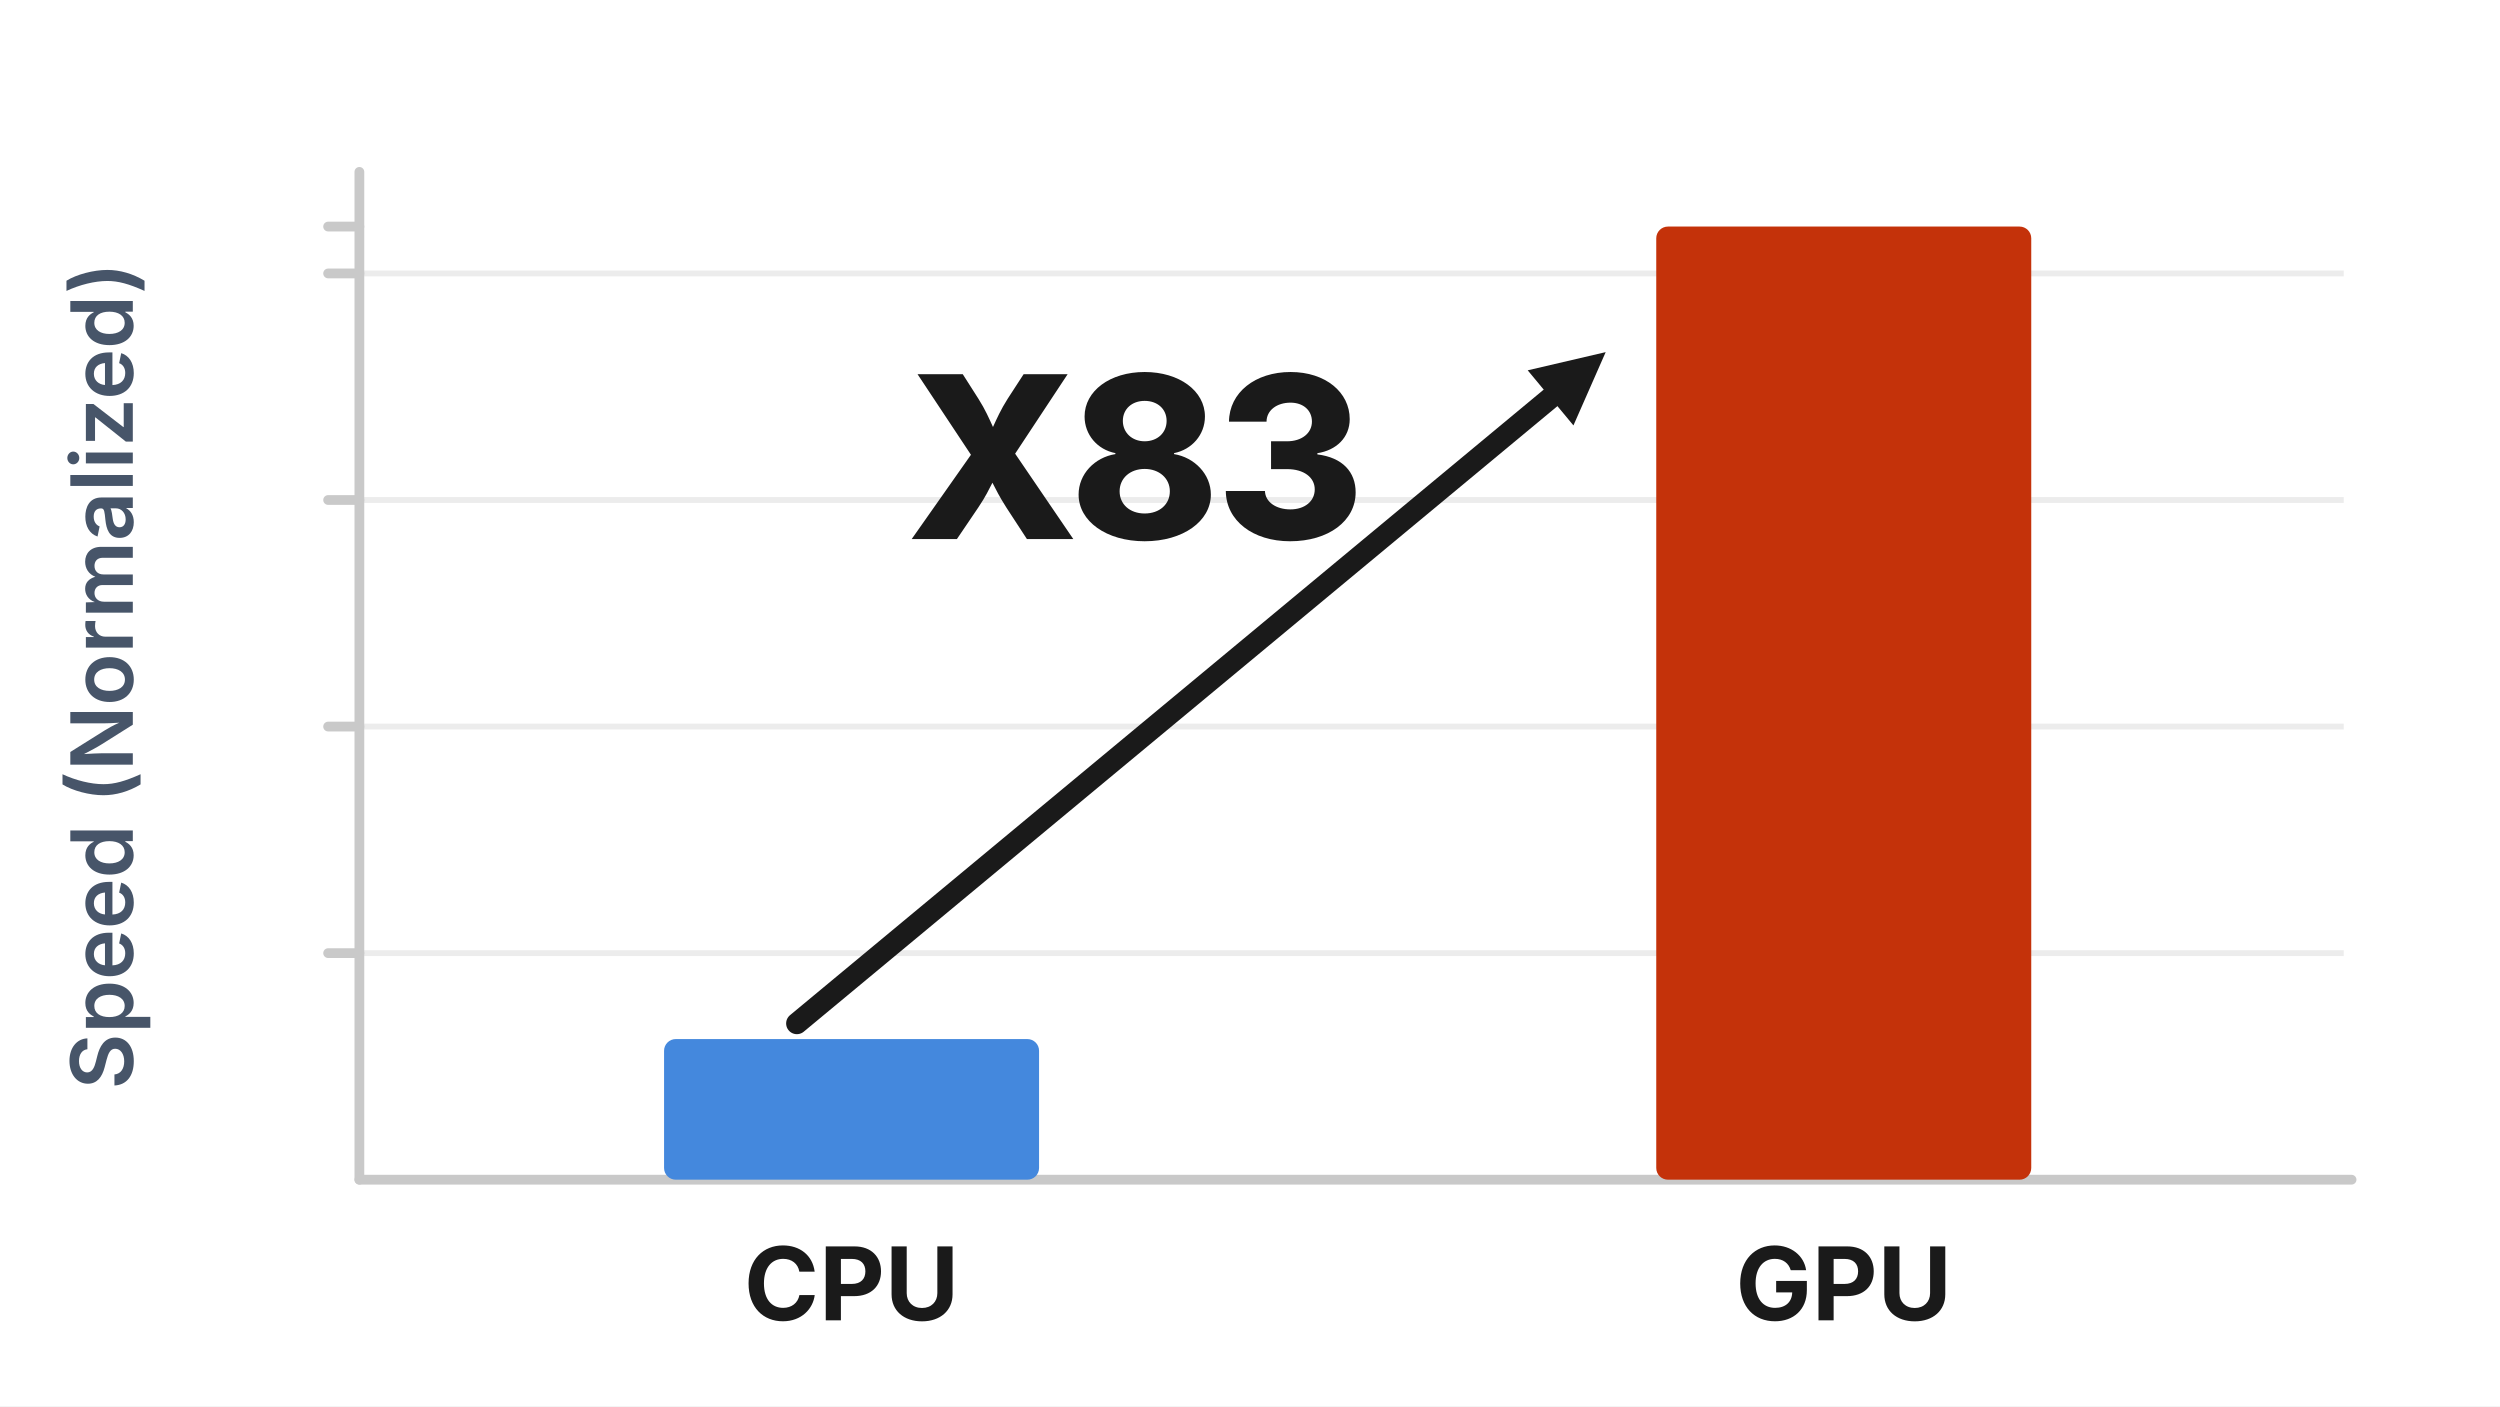
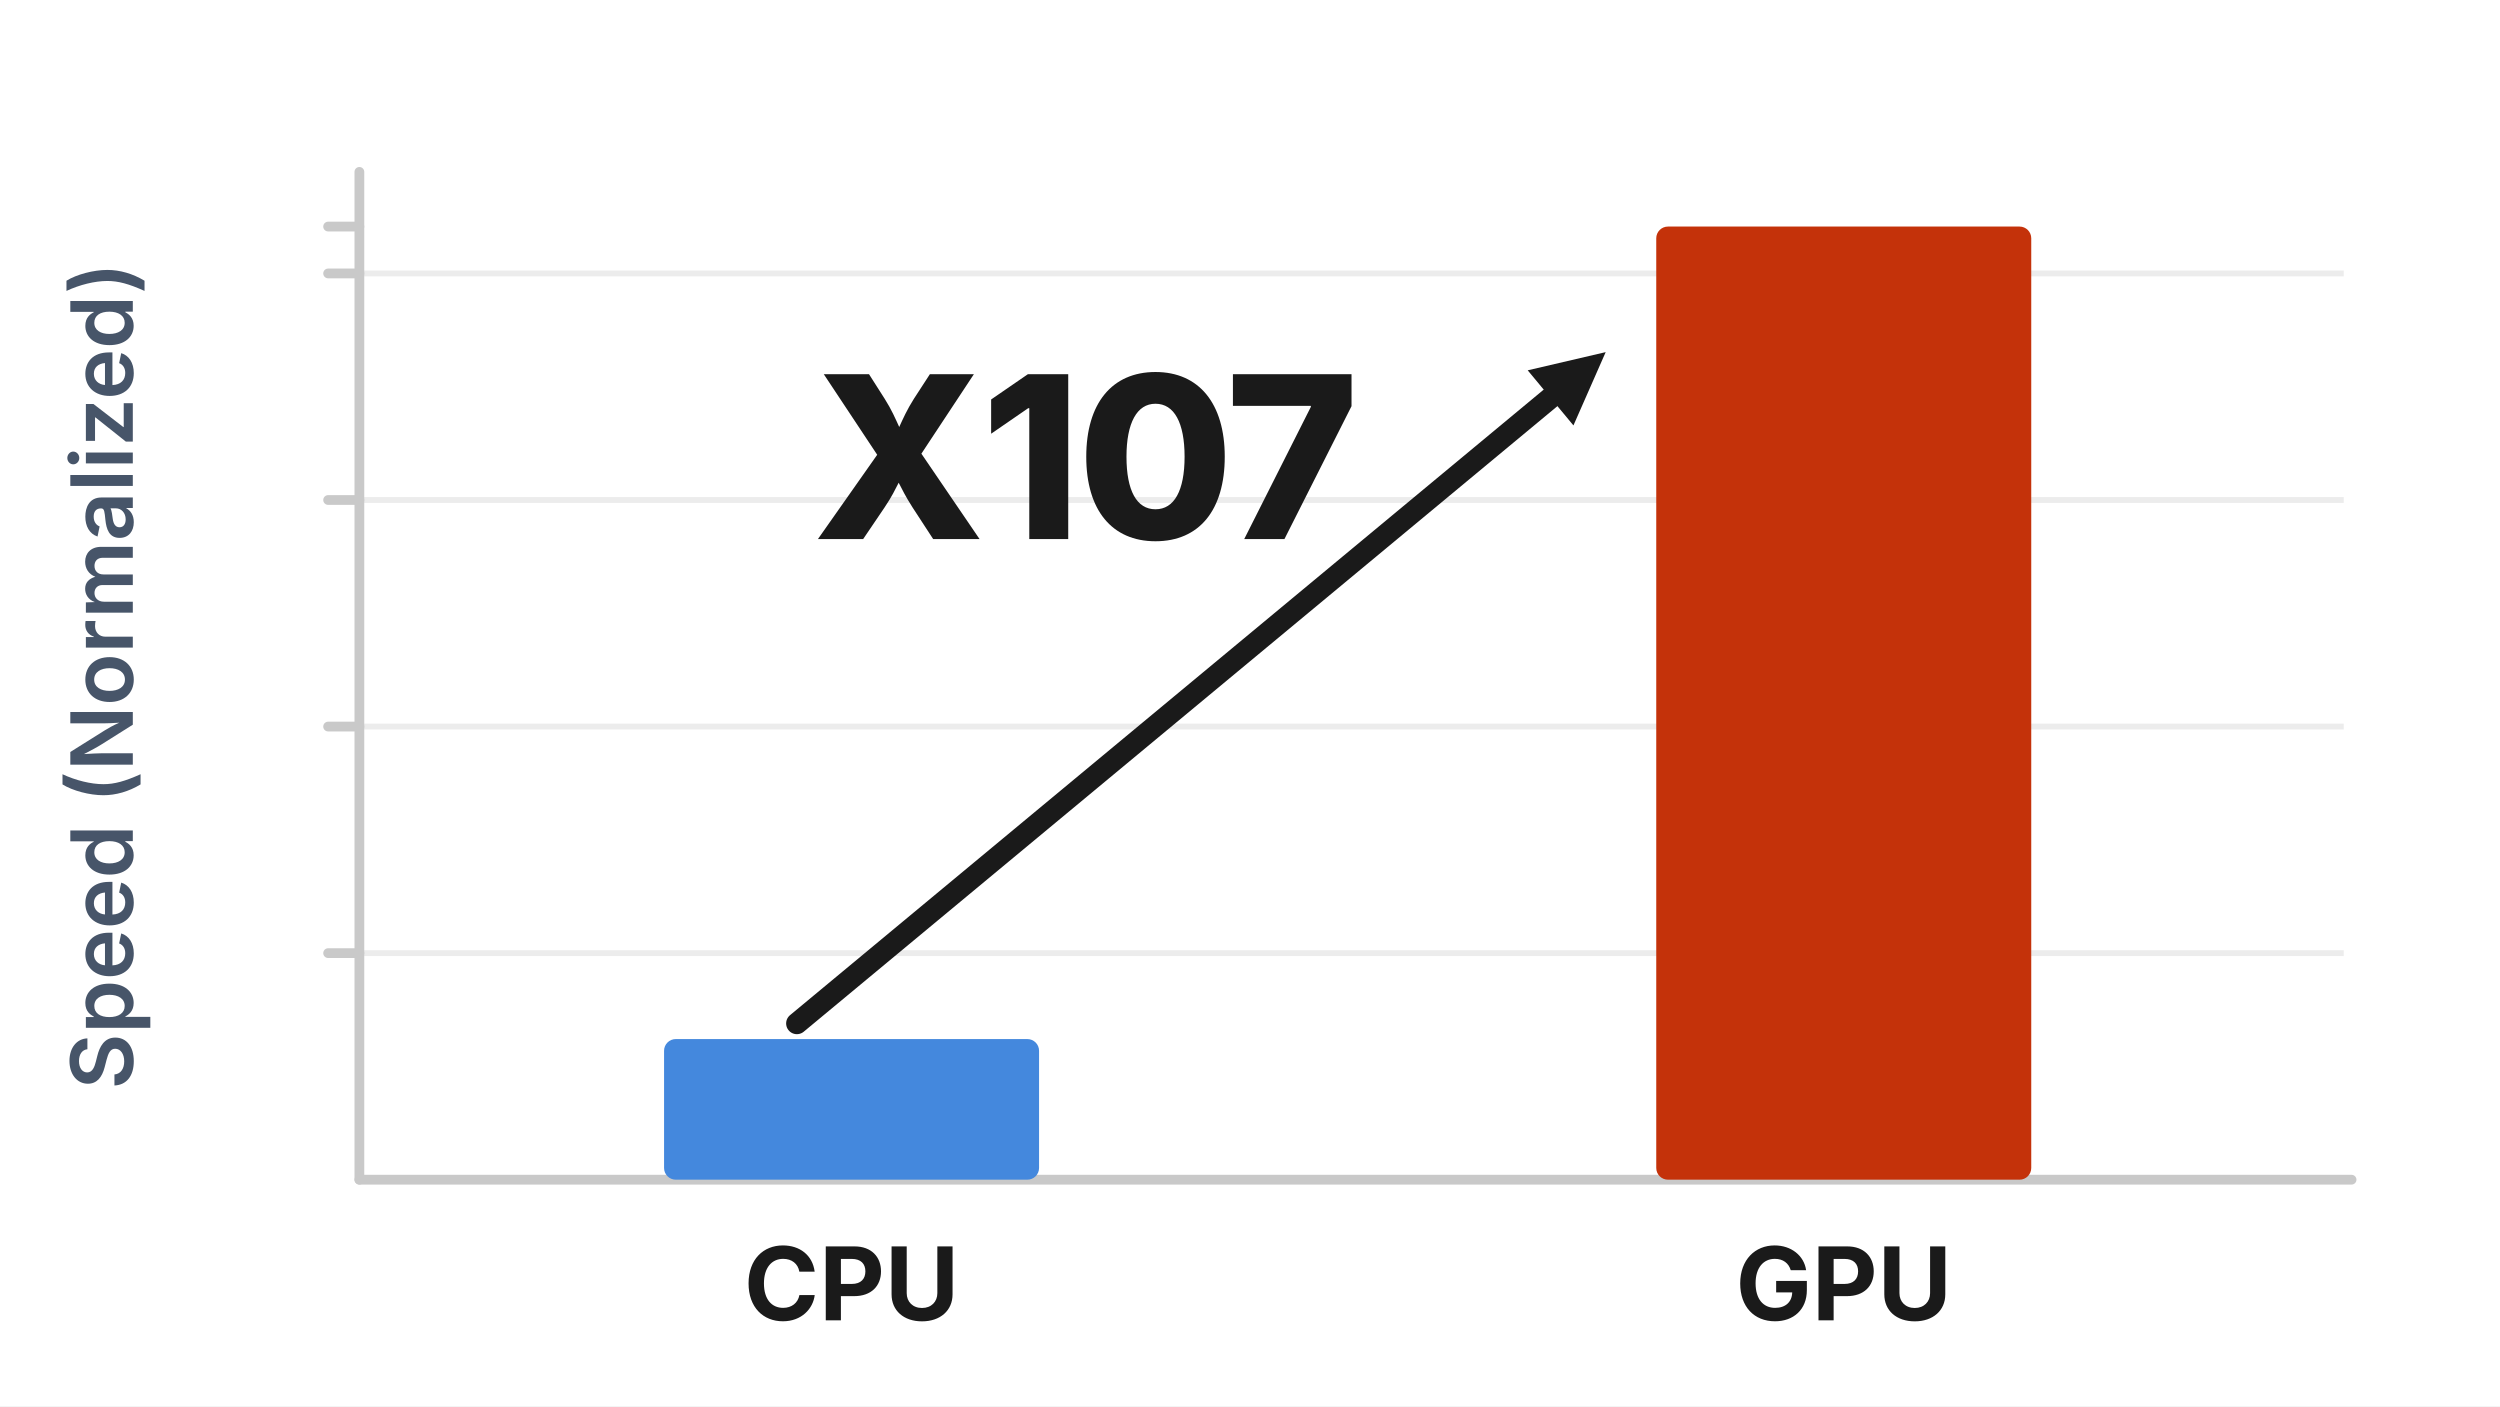
<svg xmlns="http://www.w3.org/2000/svg" viewBox="0 0 640 360" font-family="'DM Sans', system-ui, -apple-system, sans-serif">
  <rect width="640" height="360" fill="#ffffff" />
  <g stroke="#ECECEC" stroke-width="1.5">
    <line x1="92" y1="70" x2="600" y2="70" />
    <line x1="92" y1="128" x2="600" y2="128" />
    <line x1="92" y1="186" x2="600" y2="186" />
    <line x1="92" y1="244" x2="600" y2="244" />
  </g>
  <g stroke="#C9C9C9" stroke-width="2.5" stroke-linecap="round">
    <line x1="92" y1="44" x2="92" y2="302" />
    <line x1="92" y1="302" x2="602" y2="302" />
  </g>
  <g stroke="#C9C9C9" stroke-width="2.5" stroke-linecap="round">
    <line x1="84" y1="70" x2="92" y2="70" />
    <line x1="84" y1="128" x2="92" y2="128" />
    <line x1="84" y1="186" x2="92" y2="186" />
    <line x1="84" y1="244" x2="92" y2="244" />
    <line x1="84" y1="58" x2="92" y2="58" />
  </g>
  <text x="34" y="173" transform="rotate(-90 34 173)" text-anchor="middle" fill="#475569" font-size="22" font-weight="600">Speed (Normalized)</text>
  <rect x="170" y="266" width="96" height="36" rx="3" fill="#4488DD" />
  <rect x="424" y="58" width="96" height="244" rx="3" fill="#C4320A" />
  <defs>
    <marker id="ah" viewBox="0 0 12 12" refX="6" refY="6" markerWidth="4" markerHeight="4" orient="auto-start-reverse">
      <path d="M1 1 L11 6 L1 11 z" fill="#1A1A1A" />
    </marker>
  </defs>
  <line x1="204" y1="262" x2="404" y2="96" stroke="#1A1A1A" stroke-width="5.5" stroke-linecap="round" marker-end="url(#ah)" />
-   <text x="232" y="138" fill="#1A1A1A" font-size="58" font-weight="800" letter-spacing="-1">X83</text>
+   <text x="208" y="138" fill="#1A1A1A" font-size="58" font-weight="800" letter-spacing="-1">X107</text>
  <text x="218" y="338" text-anchor="middle" fill="#1A1A1A" font-size="26" font-weight="700">CPU</text>
  <text x="472" y="338" text-anchor="middle" fill="#1A1A1A" font-size="26" font-weight="700">GPU</text>
</svg>
